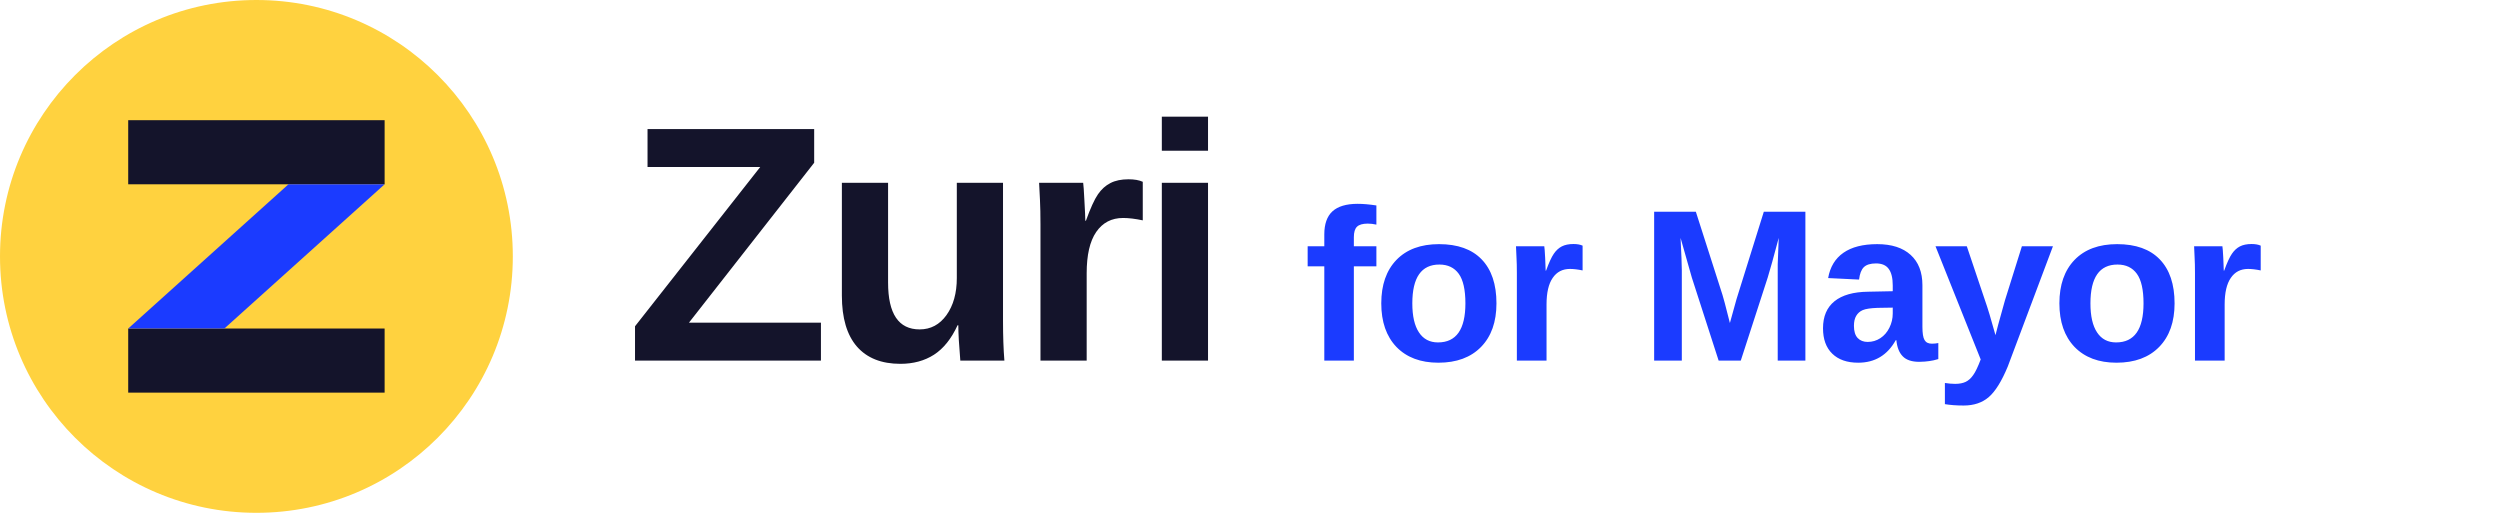
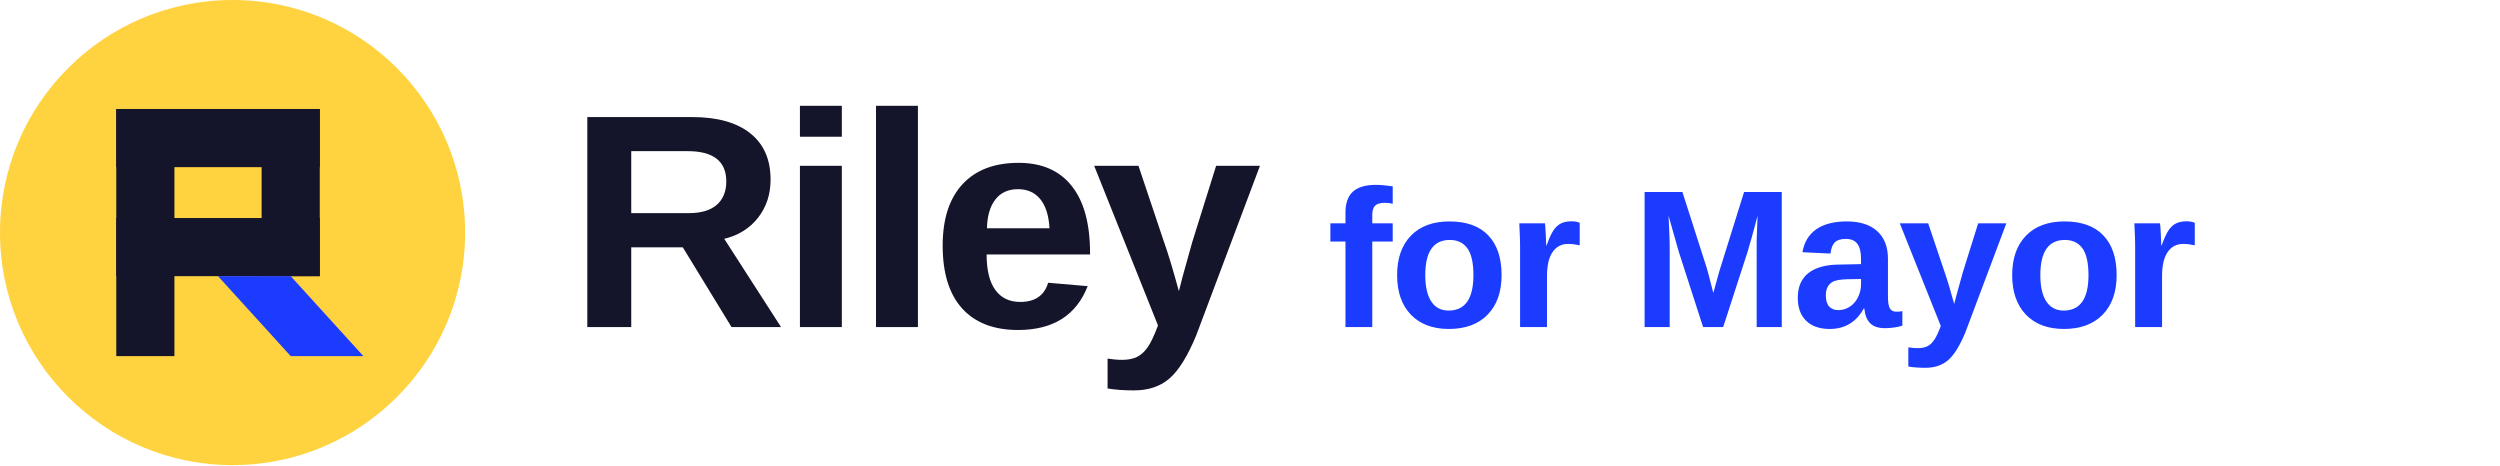
- <svg xmlns="http://www.w3.org/2000/svg" viewBox="0 0 312 64" width="312" height="64" role="img" aria-label="Zuri for Mayor">
+ <svg xmlns="http://www.w3.org/2000/svg" viewBox="0 0 344 64" width="344" height="64" role="img" aria-label="Riley for Mayor">
  <circle cx="32" cy="32" r="32" fill="#FFD23F" />
-   <rect x="16" y="15" width="32" height="8" fill="#14142B" />
-   <rect x="16" y="41" width="32" height="8" fill="#14142B" />
-   <polygon points="36,23 48,23 28,41 16,41" fill="#1B3BFF" />
-   <text x="78" y="45" font-family="'Bricolage Grotesque','Arial Black','Helvetica Neue',Arial,sans-serif" font-weight="800" font-size="42" letter-spacing="-1.2" fill="#14142B">Zuri<tspan dx="9" font-weight="600" font-size="27" letter-spacing="-.4" fill="#1B3BFF">for Mayor</tspan>
+   <rect x="16" y="15" width="8" height="34" fill="#14142B" />
+   <rect x="16" y="15" width="28" height="8" fill="#14142B" />
+   <rect x="16" y="30" width="28" height="8" fill="#14142B" />
+   <rect x="36" y="15" width="8" height="23" fill="#14142B" />
+   <polygon points="30,38 40,38 50,49 40,49" fill="#1B3BFF" />
+   <text x="78" y="45" font-family="'Bricolage Grotesque','Arial Black','Helvetica Neue',Arial,sans-serif" font-weight="800" font-size="42" letter-spacing="-1.2" fill="#14142B">Riley<tspan dx="9" font-weight="600" font-size="27" letter-spacing="-.4" fill="#1B3BFF">for Mayor</tspan>
  </text>
</svg>
